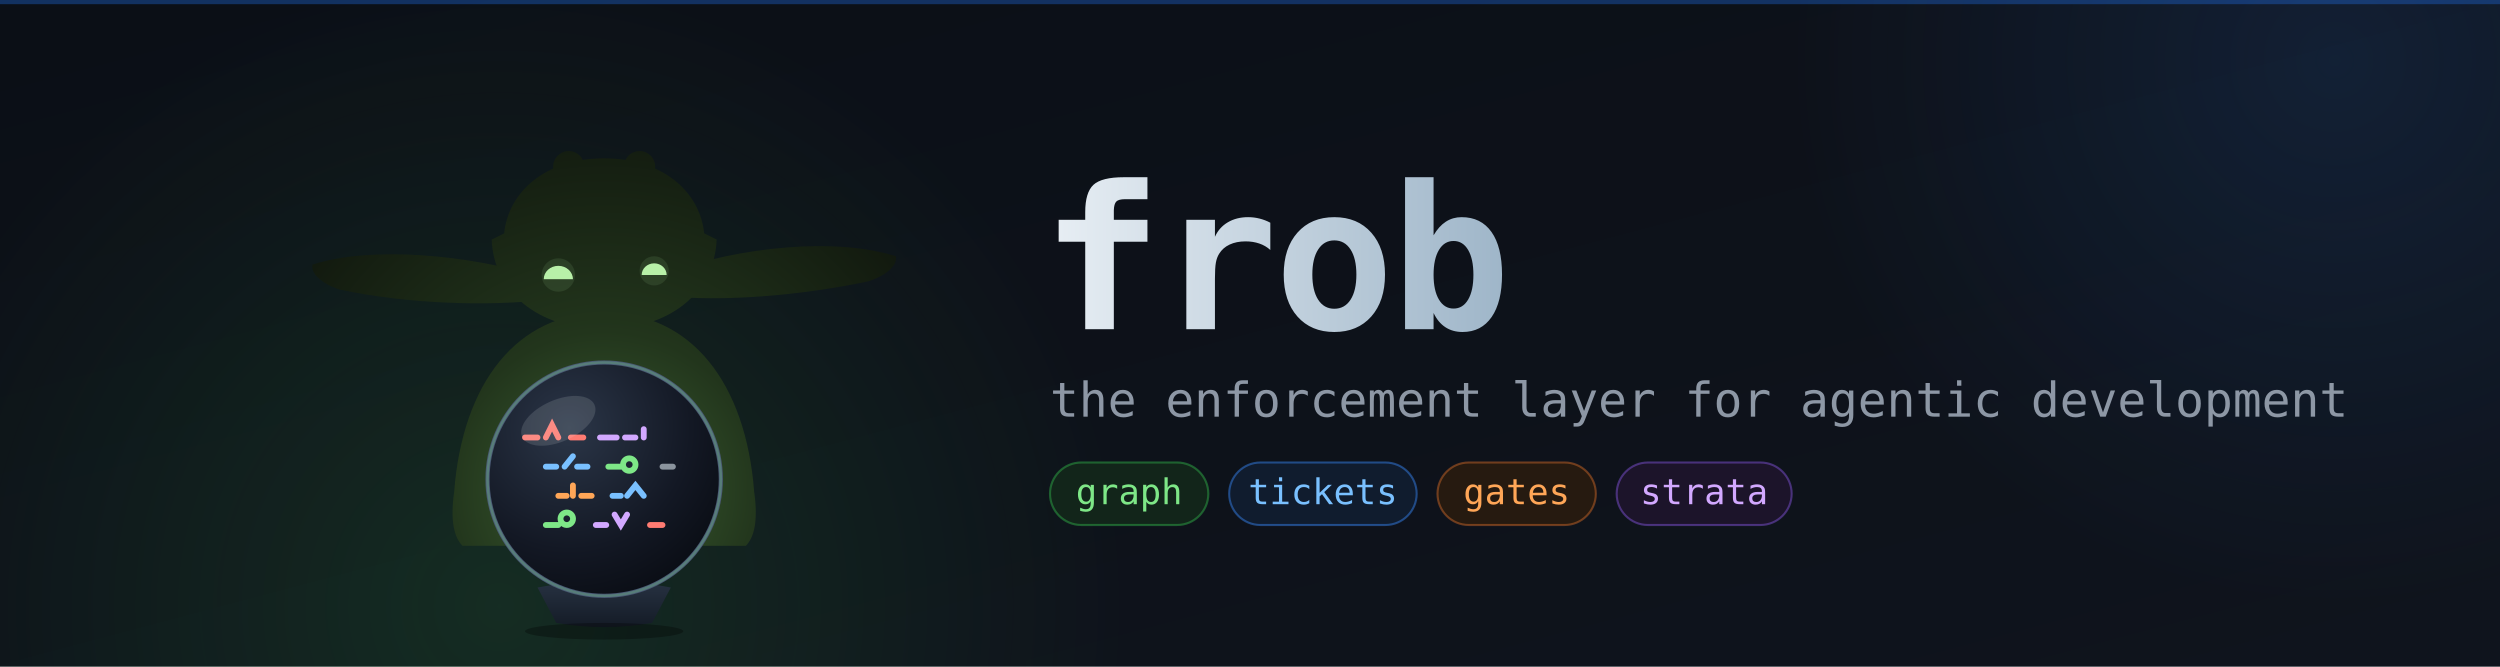
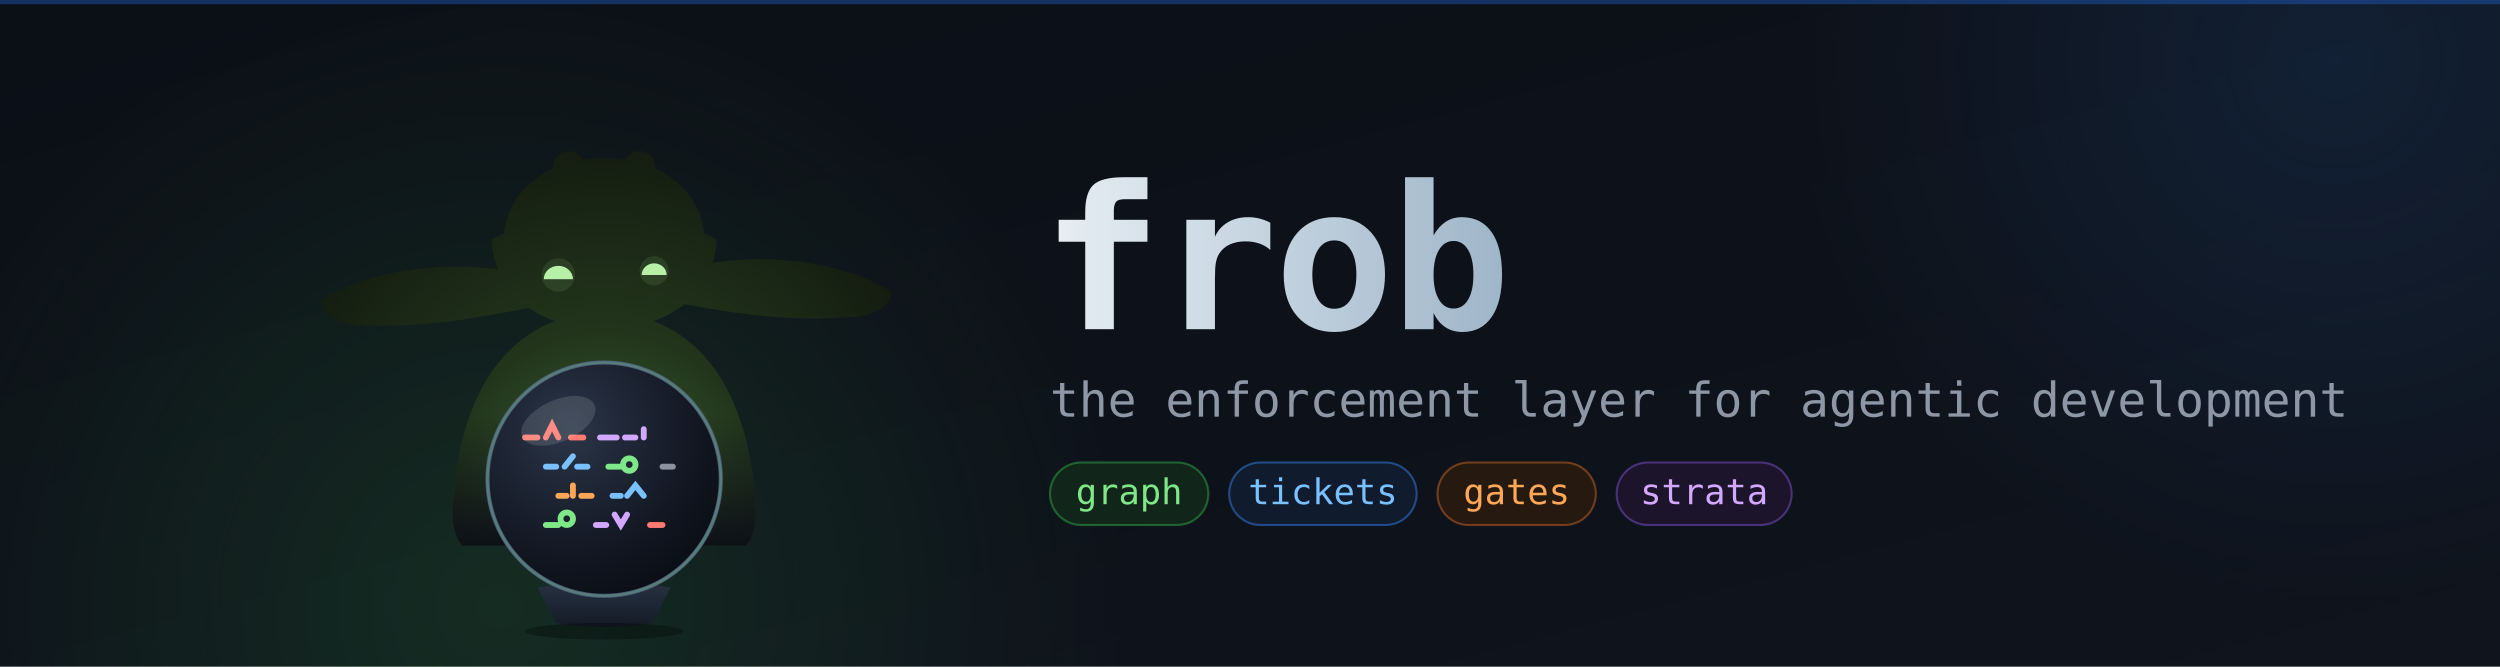
<svg xmlns="http://www.w3.org/2000/svg" viewBox="0 0 1200 320" width="1200" height="320" role="img" aria-label="frob: the enforcement layer for agentic development">
  <defs>
    <linearGradient id="bg" x1="0" y1="0" x2="1" y2="1">
      <stop offset="0" stop-color="#0b0f16" />
      <stop offset="1" stop-color="#0f141d" />
    </linearGradient>
    <radialGradient id="glowGreen" cx="0.5" cy="0.5" r="0.5">
      <stop offset="0" stop-color="#3fb950" stop-opacity="0.16" />
      <stop offset="1" stop-color="#3fb950" stop-opacity="0" />
    </radialGradient>
    <radialGradient id="glowBlue" cx="0.5" cy="0.5" r="0.5">
      <stop offset="0" stop-color="#388bfd" stop-opacity="0.12" />
      <stop offset="1" stop-color="#388bfd" stop-opacity="0" />
    </radialGradient>
    <radialGradient id="ballsheen" cx="0.35" cy="0.28" r="0.95">
      <stop offset="0" stop-color="#2b3648" />
      <stop offset="0.55" stop-color="#131824" />
      <stop offset="1" stop-color="#04060a" />
    </radialGradient>
    <linearGradient id="wordmark" x1="0" y1="0" x2="1" y2="0">
      <stop offset="0" stop-color="#e6edf3" />
      <stop offset="1" stop-color="#9fb6c9" />
    </linearGradient>
    <linearGradient id="skin" x1="0" y1="0" x2="0" y2="1">
      <stop offset="0" stop-color="#66bd52" />
      <stop offset="1" stop-color="#458c3c" />
    </linearGradient>
    <linearGradient id="skinDark" x1="0" y1="0" x2="0" y2="1">
      <stop offset="0" stop-color="#4fa244" />
      <stop offset="1" stop-color="#3a7c33" />
    </linearGradient>
    <linearGradient id="leather" x1="0" y1="0" x2="0" y2="1">
      <stop offset="0" stop-color="#8f6136" />
      <stop offset="1" stop-color="#644023" />
    </linearGradient>
    <linearGradient id="standg" x1="0" y1="0" x2="0" y2="1">
      <stop offset="0" stop-color="#273242" />
      <stop offset="1" stop-color="#141b26" />
    </linearGradient>
    <radialGradient id="figLight" gradientUnits="userSpaceOnUse" cx="290" cy="235" r="190">
      <stop offset="0" stop-color="#3c6132" />
      <stop offset="0.4" stop-color="#22351c" />
      <stop offset="1" stop-color="#10160d" />
    </radialGradient>
+     <linearGradient id="bodyFade" gradientUnits="userSpaceOnUse" x1="0" y1="198" x2="0" y2="262">
+       <stop offset="0" stop-color="#0d1117" stop-opacity="0" />
+       <stop offset="1" stop-color="#0d1117" stop-opacity="1" />
+     </linearGradient>
+     <clipPath id="bodyclip">
+       <path d="M290 150 C332 150 358 184 362 236 C364 250 362 258 358 262 L222 262 C218 258 216 250 218 236 C222 184 248 150 290 150 Z" />
+     </clipPath>
    <clipPath id="ballclip">
      <circle cx="290" cy="230" r="56" />
    </clipPath>
  </defs>
  <rect width="1200" height="320" fill="url(#bg)" />
  <circle cx="1120" cy="30" r="260" fill="url(#glowBlue)" />
  <circle cx="240" cy="290" r="300" fill="url(#glowGreen)" />
  <rect x="0" y="0" width="1200" height="2" fill="#1f6feb" opacity="0.35" />
  <g fill="url(#figLight)">
-     <path d="M260 133 C224 122 178 118 150 127 C149 131 154 136 163 139 C196 146 234 147 261 144 Z" />
-     <path d="M320 131 C356 118 402 114 430 123 C431 127 426 132 417 135 C384 142 346 145 319 142 Z" />
+     <path d="M262 134 C228 124 184 126 154 144 C154 150 161 155 171 156 C202 158 234 152 262 146 Z" />
+     <path d="M318 132 C352 120 398 122 428 140 C428 146 421 151 411 152 C380 155 348 150 318 144 Z" />
    <circle cx="273" cy="80" r="7.5" />
    <circle cx="307" cy="80" r="7.5" />
    <path d="M290 76              C318 76 336 92 338 112              L344 115              C343 140 322 158 290 158              C258 158 237 140 236 115              L242 112              C244 92 262 76 290 76 Z" />
    <path d="M290 150              C332 150 358 184 362 236              C364 250 362 258 358 262              L222 262              C218 258 216 250 218 236              C222 184 248 150 290 150 Z" />
  </g>
  <circle cx="268" cy="132" r="8" fill="#b8f0a8" opacity="0.10" />
  <circle cx="314" cy="130" r="7" fill="#b8f0a8" opacity="0.10" />
  <path d="M261 134 a7 6.4 0 1 1 14 0 Z" fill="#b8f0a8" />
  <path d="M308 132 a6 5.6 0 1 1 12 0 Z" fill="#b8f0a8" />
+   <g clip-path="url(#bodyclip)">
+     <rect x="140" y="198" width="300" height="66" fill="url(#bodyFade)" />
+   </g>
  <path d="M258 282 Q290 276 322 282 L313 299 Q290 303 267 299 Z" fill="url(#standg)" />
  <ellipse cx="290" cy="303" rx="38" ry="4" fill="#000000" opacity="0.3" />
  <circle cx="290" cy="230" r="56" fill="url(#ballsheen)" stroke="#4a5a75" stroke-width="2" />
  <g clip-path="url(#ballclip)" stroke-linecap="round" fill="none" stroke-width="2.8">
    <path d="M252 210 l6 0 m4 0 l3 -6 l3 6 m6 0 l6 0" stroke="#ff7b72" />
    <path d="M288 210 l8 0 m4 0 l5 0 m4 -4 l0 4" stroke="#d2a8ff" />
    <path d="M262 224 l5 0 m4 0 l4 -5 m2 5 l5 0" stroke="#79c0ff" />
    <path d="M292 224 l6 0 m4 -4 a3 3 0 1 0 0.1 0" stroke="#7ee787" />
    <path d="M318 224 l5 0" stroke="#8b949e" />
    <path d="M268 238 l4 0 m3 -5 l0 5 m4 0 l5 0" stroke="#ffa657" />
    <path d="M294 238 l4 0 m3 0 l4 -5 l4 5" stroke="#79c0ff" />
    <path d="M262 252 l6 0 m4 0 a3 3 0 1 1 0.1 0" stroke="#7ee787" />
    <path d="M286 252 l5 0 m4 -5 l3 5 l3 -5" stroke="#d2a8ff" />
    <path d="M312 252 l6 0" stroke="#ff7b72" />
  </g>
  <ellipse cx="268" cy="202" rx="19" ry="10" fill="#e6edf3" opacity="0.14" transform="rotate(-24 268 202)" />
  <circle cx="290" cy="230" r="56" fill="none" stroke="#7ee787" stroke-width="1.2" opacity="0.25" />
  <text x="500" y="158" font-family="ui-monospace, 'Cascadia Code', 'Fira Code', Menlo, Consolas, monospace" font-size="96" font-weight="700" fill="url(#wordmark)" letter-spacing="-2">frob</text>
  <text x="504" y="200" font-family="ui-monospace, 'Cascadia Code', 'Fira Code', Menlo, Consolas, monospace" font-size="23" fill="#8d97a5">the enforcement layer for agentic development</text>
  <g font-family="ui-monospace, Menlo, Consolas, monospace" font-size="17">
    <rect x="504" y="222" width="76" height="30" rx="15" fill="#12251a" stroke="#2ea04326" />
    <rect x="504" y="222" width="76" height="30" rx="15" fill="none" stroke="#2ea043" stroke-opacity="0.45" />
    <text x="542" y="242" text-anchor="middle" fill="#7ee787">graph</text>
    <rect x="590" y="222" width="90" height="30" rx="15" fill="#101c2e" />
    <rect x="590" y="222" width="90" height="30" rx="15" fill="none" stroke="#388bfd" stroke-opacity="0.45" />
    <text x="635" y="242" text-anchor="middle" fill="#79c0ff">tickets</text>
    <rect x="690" y="222" width="76" height="30" rx="15" fill="#261a10" />
    <rect x="690" y="222" width="76" height="30" rx="15" fill="none" stroke="#db6d28" stroke-opacity="0.45" />
    <text x="728" y="242" text-anchor="middle" fill="#ffa657">gates</text>
    <rect x="776" y="222" width="84" height="30" rx="15" fill="#1c142a" />
    <rect x="776" y="222" width="84" height="30" rx="15" fill="none" stroke="#8957e5" stroke-opacity="0.45" />
    <text x="818" y="242" text-anchor="middle" fill="#d2a8ff">strata</text>
  </g>
</svg>
